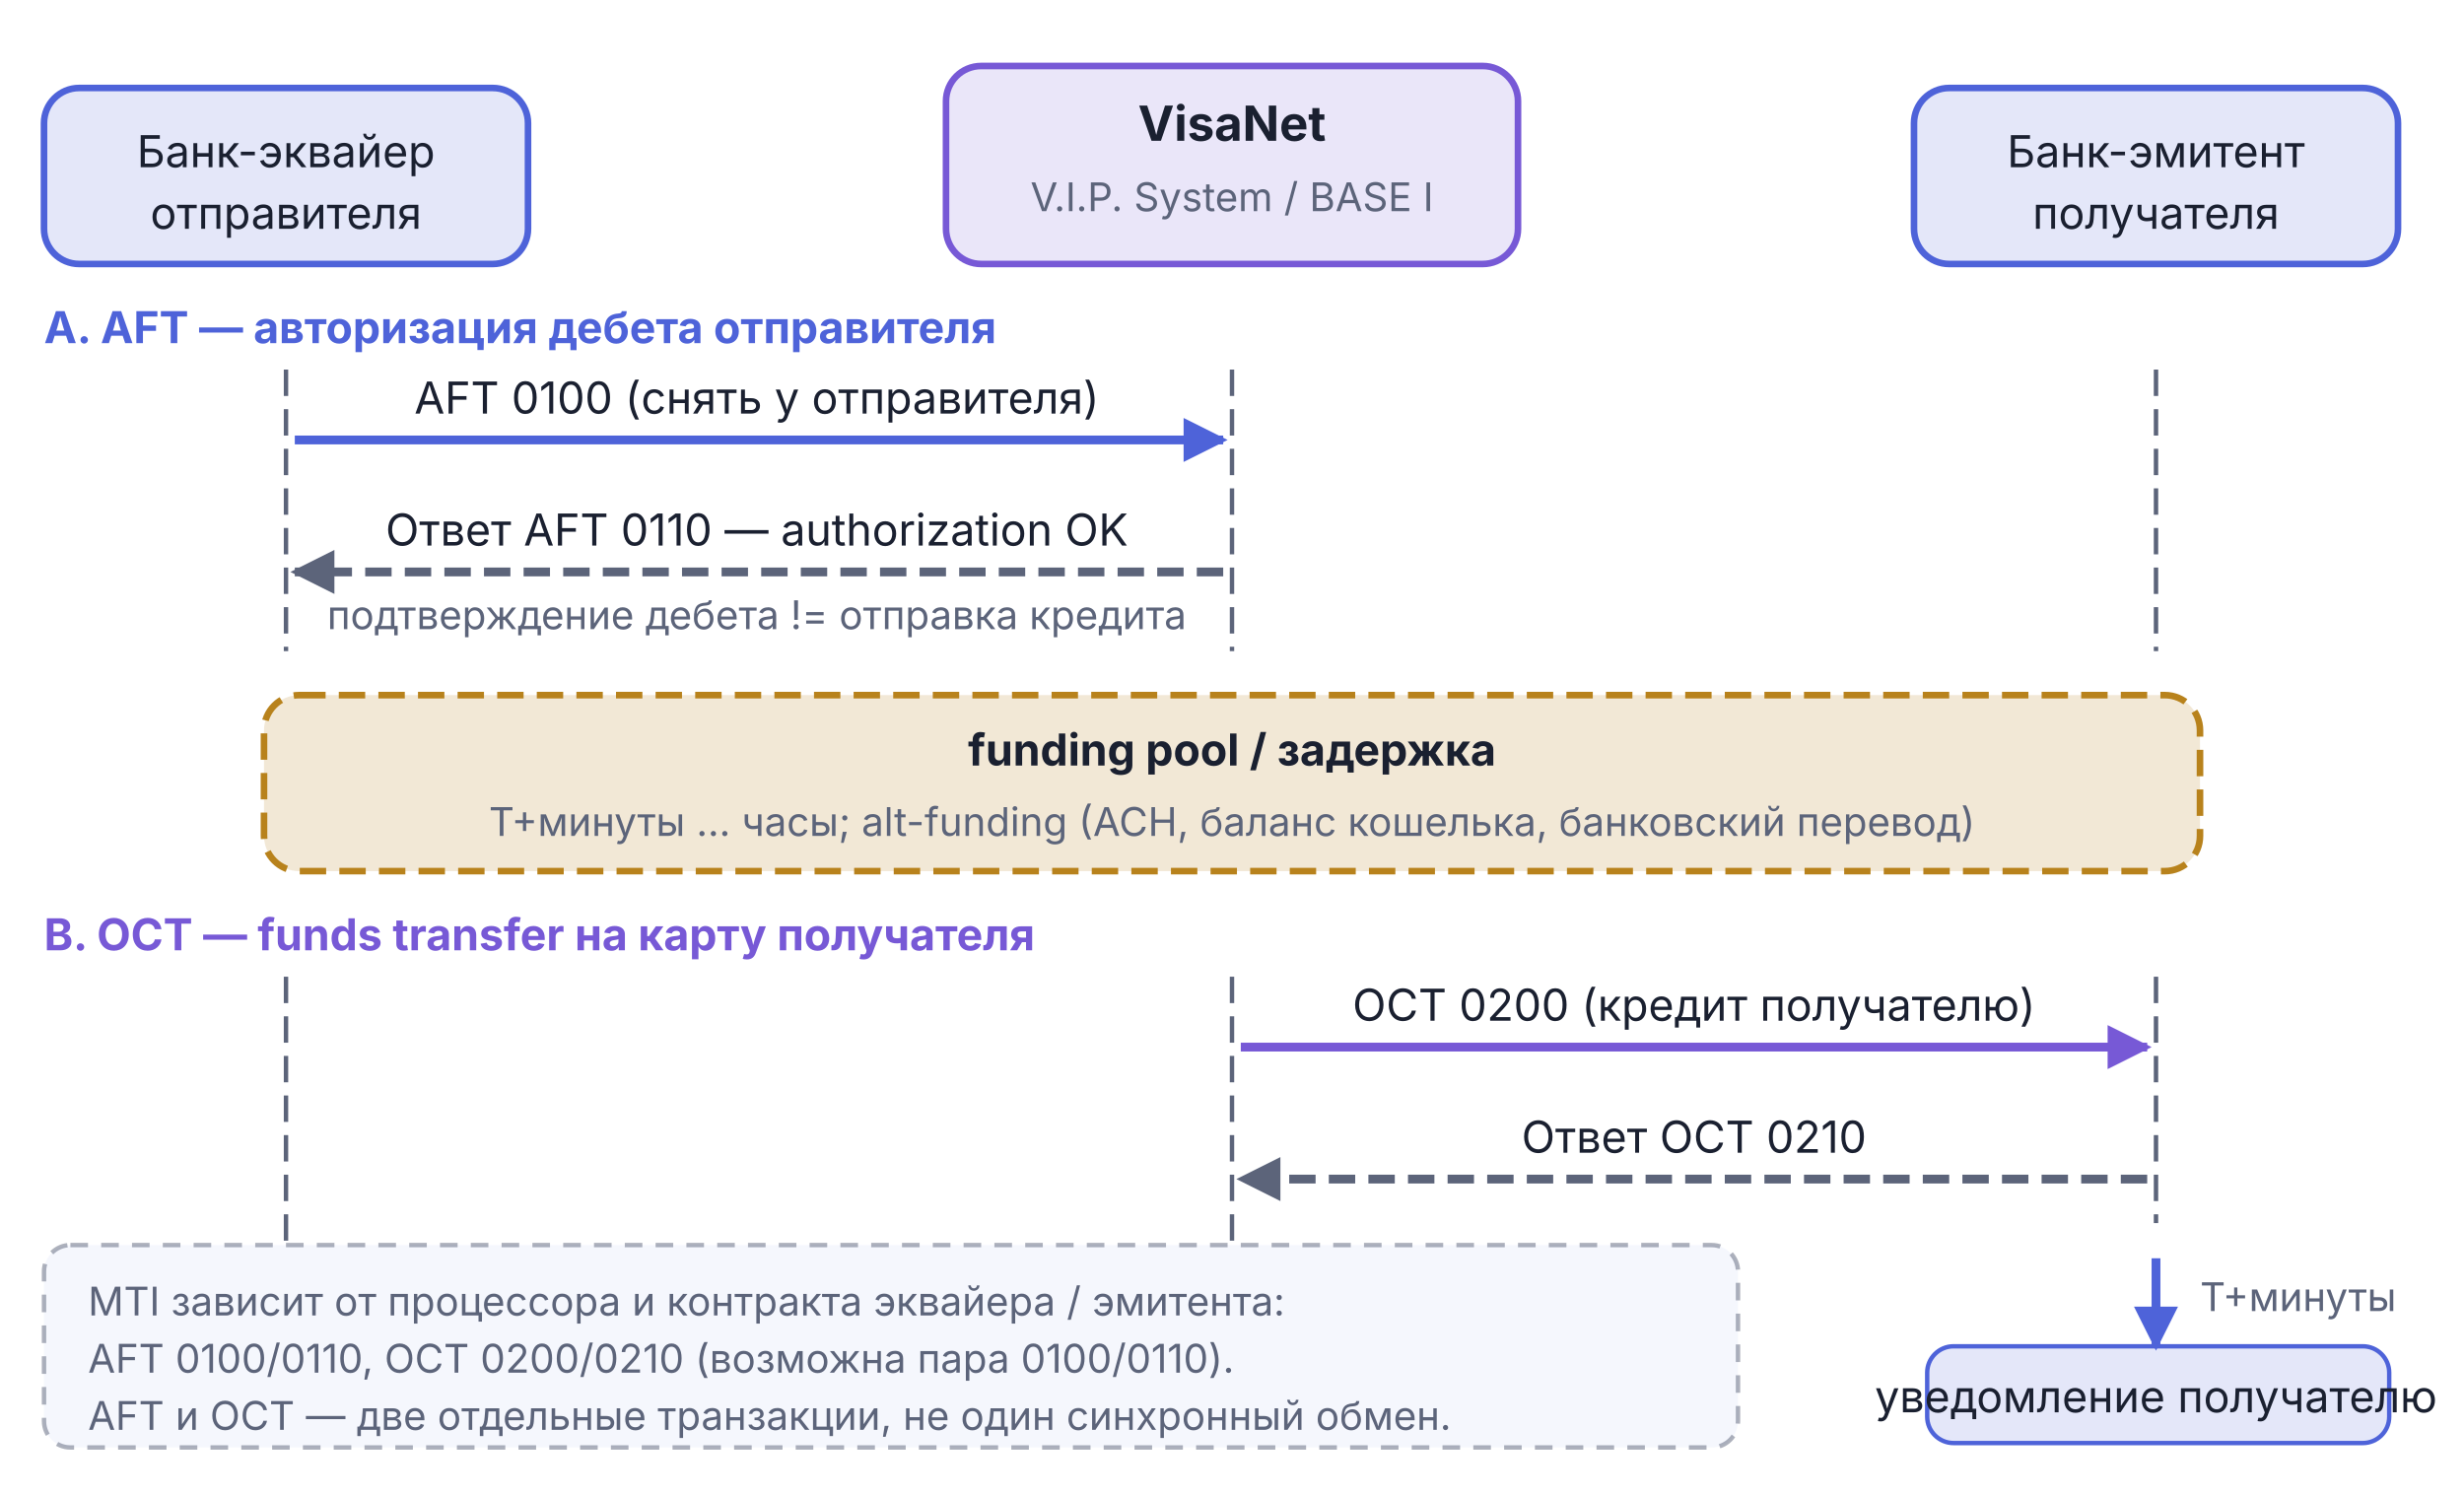
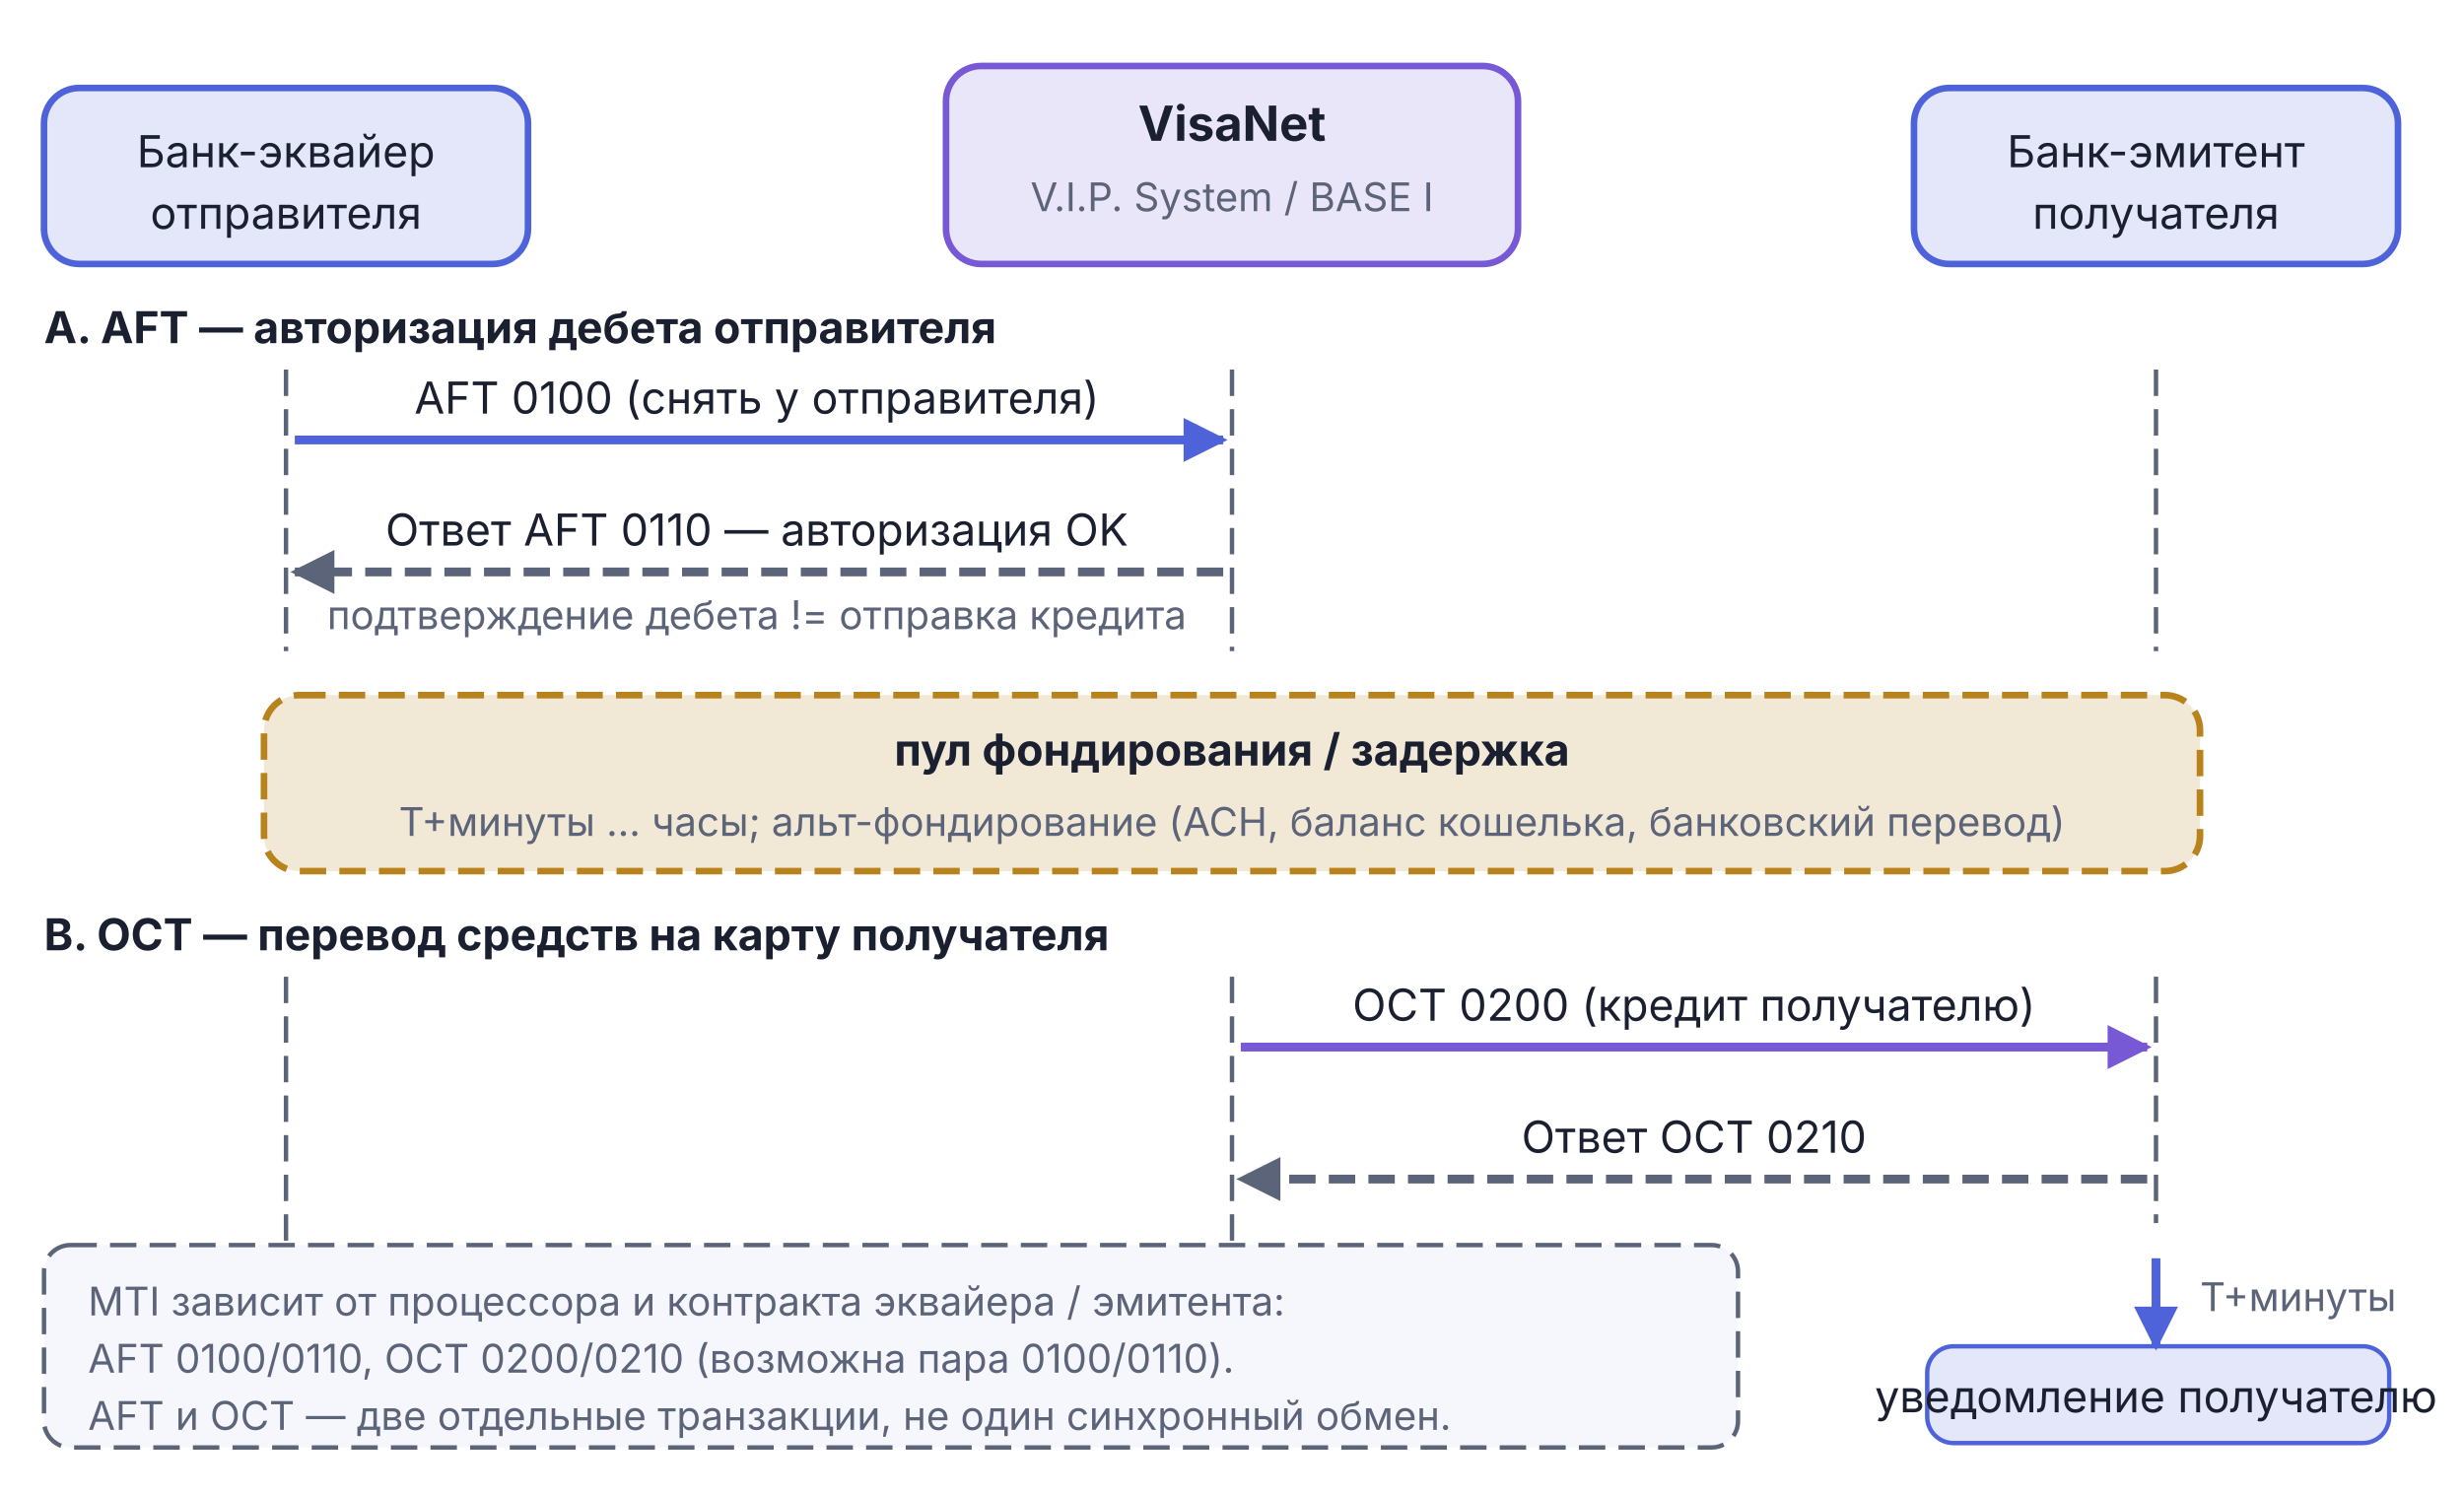
<svg xmlns="http://www.w3.org/2000/svg" viewBox="0 0 560 340" width="560" height="340">
  <defs>
    <marker id="arr-AccentA" viewBox="0 0 10 10" refX="9" refY="5" markerWidth="5" markerHeight="5" orient="auto">
      <path d="M0,0 L10,5 L0,10 Z" fill="#4E63D9" />
    </marker>
    <marker id="arr-AccentA-s" viewBox="0 0 10 10" refX="1" refY="5" markerWidth="5" markerHeight="5" orient="auto">
      <path d="M10,0 L0,5 L10,10 Z" fill="#4E63D9" />
    </marker>
    <marker id="arr-Muted" viewBox="0 0 10 10" refX="9" refY="5" markerWidth="5" markerHeight="5" orient="auto">
      <path d="M0,0 L10,5 L0,10 Z" fill="#5C647A" />
    </marker>
    <marker id="arr-Muted-s" viewBox="0 0 10 10" refX="1" refY="5" markerWidth="5" markerHeight="5" orient="auto">
      <path d="M10,0 L0,5 L10,10 Z" fill="#5C647A" />
    </marker>
    <marker id="arr-AccentB" viewBox="0 0 10 10" refX="9" refY="5" markerWidth="5" markerHeight="5" orient="auto">
      <path d="M0,0 L10,5 L0,10 Z" fill="#7759D6" />
    </marker>
    <marker id="arr-AccentB-s" viewBox="0 0 10 10" refX="1" refY="5" markerWidth="5" markerHeight="5" orient="auto">
      <path d="M10,0 L0,5 L10,10 Z" fill="#7759D6" />
    </marker>
  </defs>
  <rect x="10" y="20" width="110" height="40" rx="8" fill="#4E63D9" fill-opacity="0.15" stroke="#4E63D9" stroke-width="1.5" />
  <text x="65" y="38" text-anchor="middle" font-family="Inter, -apple-system, BlinkMacSystemFont, 'Helvetica Neue', Arial, sans-serif" font-size="10" font-weight="normal" fill="#1A2030">Банк-эквайер</text>
  <text x="65" y="52" text-anchor="middle" font-family="Inter, -apple-system, BlinkMacSystemFont, 'Helvetica Neue', Arial, sans-serif" font-size="10" font-weight="normal" fill="#1A2030">отправителя</text>
  <rect x="215" y="15" width="130" height="45" rx="8" fill="#7759D6" fill-opacity="0.15" stroke="#7759D6" stroke-width="1.5" />
  <text x="280" y="32" text-anchor="middle" font-family="Inter, -apple-system, BlinkMacSystemFont, 'Helvetica Neue', Arial, sans-serif" font-size="11" font-weight="bold" fill="#1A2030">VisaNet</text>
  <text x="280" y="48" text-anchor="middle" font-family="Inter, -apple-system, BlinkMacSystemFont, 'Helvetica Neue', Arial, sans-serif" font-size="9" font-weight="normal" fill="#5C647A">V.I.P. System / BASE I</text>
  <rect x="435" y="20" width="110" height="40" rx="8" fill="#4E63D9" fill-opacity="0.15" stroke="#4E63D9" stroke-width="1.5" />
  <text x="490" y="38" text-anchor="middle" font-family="Inter, -apple-system, BlinkMacSystemFont, 'Helvetica Neue', Arial, sans-serif" font-size="10" font-weight="normal" fill="#1A2030">Банк-эмитент</text>
  <text x="490" y="52" text-anchor="middle" font-family="Inter, -apple-system, BlinkMacSystemFont, 'Helvetica Neue', Arial, sans-serif" font-size="10" font-weight="normal" fill="#1A2030">получателя</text>
-   <text x="10" y="78" text-anchor="start" font-family="Inter, -apple-system, BlinkMacSystemFont, 'Helvetica Neue', Arial, sans-serif" font-size="10" font-weight="bold" fill="#4E63D9">A. AFT — авторизация дебета отправителя</text>
+   <text x="10" y="78" text-anchor="start" font-family="Inter, -apple-system, BlinkMacSystemFont, 'Helvetica Neue', Arial, sans-serif" font-size="10" font-weight="bold" fill="#1A2030">A. AFT — авторизация дебета отправителя</text>
  <line x1="65" y1="84" x2="65" y2="148" stroke="#5C647A" stroke-width="1" stroke-dasharray="6,3" />
  <line x1="280" y1="84" x2="280" y2="148" stroke="#5C647A" stroke-width="1" stroke-dasharray="6,3" />
  <line x1="490" y1="84" x2="490" y2="148" stroke="#5C647A" stroke-width="1" stroke-dasharray="6,3" />
  <line x1="67" y1="100" x2="278" y2="100" stroke="#4E63D9" stroke-width="2" marker-end="url(#arr-AccentA)" />
  <text x="172" y="94" text-anchor="middle" font-family="Inter, -apple-system, BlinkMacSystemFont, 'Helvetica Neue', Arial, sans-serif" font-size="10" fill="#1A2030">AFT 0100 (снять у отправителя)</text>
  <line x1="278" y1="130" x2="67" y2="130" stroke="#5C647A" stroke-width="2" stroke-dasharray="6,3" marker-end="url(#arr-Muted)" />
-   <text x="172" y="124" text-anchor="middle" font-family="Inter, -apple-system, BlinkMacSystemFont, 'Helvetica Neue', Arial, sans-serif" font-size="10" fill="#1A2030">Ответ AFT 0110 — authorization OK</text>
+   <text x="172" y="124" text-anchor="middle" font-family="Inter, -apple-system, BlinkMacSystemFont, 'Helvetica Neue', Arial, sans-serif" font-size="10" fill="#1A2030">Ответ AFT 0110 — авторизация OK</text>
  <text x="172" y="143" text-anchor="middle" font-family="Inter, -apple-system, BlinkMacSystemFont, 'Helvetica Neue', Arial, sans-serif" font-size="9" fill="#5C647A">подтверждение дебета != отправка кредита</text>
  <rect x="60" y="158" width="440" height="40" rx="8" fill="#B8821C" fill-opacity="0.18" stroke="#B8821C" stroke-width="1.5" stroke-dasharray="6,3" />
-   <text x="280" y="174" text-anchor="middle" font-family="Inter, -apple-system, BlinkMacSystemFont, 'Helvetica Neue', Arial, sans-serif" font-size="10" font-weight="bold" fill="#1A2030">funding pool / задержка</text>
-   <text x="280" y="190" text-anchor="middle" font-family="Inter, -apple-system, BlinkMacSystemFont, 'Helvetica Neue', Arial, sans-serif" font-size="9" fill="#5C647A">T+минуты … часы; alt-funding (ACH, баланс кошелька, банковский перевод)</text>
-   <text x="10" y="216" text-anchor="start" font-family="Inter, -apple-system, BlinkMacSystemFont, 'Helvetica Neue', Arial, sans-serif" font-size="10" font-weight="bold" fill="#7759D6">B. OCT — funds transfer на карту получателя</text>
+   <text x="280" y="174" text-anchor="middle" font-family="Inter, -apple-system, BlinkMacSystemFont, 'Helvetica Neue', Arial, sans-serif" font-size="10" font-weight="bold" fill="#1A2030">пул фондирования / задержка</text>
+   <text x="280" y="190" text-anchor="middle" font-family="Inter, -apple-system, BlinkMacSystemFont, 'Helvetica Neue', Arial, sans-serif" font-size="9" fill="#5C647A">T+минуты … часы; альт-фондирование (ACH, баланс кошелька, банковский перевод)</text>
+   <text x="10" y="216" text-anchor="start" font-family="Inter, -apple-system, BlinkMacSystemFont, 'Helvetica Neue', Arial, sans-serif" font-size="10" font-weight="bold" fill="#1A2030">B. OCT — перевод средств на карту получателя</text>
  <line x1="65" y1="222" x2="65" y2="308" stroke="#5C647A" stroke-width="1" stroke-dasharray="6,3" />
  <line x1="280" y1="222" x2="280" y2="308" stroke="#5C647A" stroke-width="1" stroke-dasharray="6,3" />
  <line x1="490" y1="222" x2="490" y2="278" stroke="#5C647A" stroke-width="1" stroke-dasharray="6,3" />
  <line x1="282" y1="238" x2="488" y2="238" stroke="#7759D6" stroke-width="2" marker-end="url(#arr-AccentB)" />
  <text x="385" y="232" text-anchor="middle" font-family="Inter, -apple-system, BlinkMacSystemFont, 'Helvetica Neue', Arial, sans-serif" font-size="10" fill="#1A2030">OCT 0200 (кредит получателю)</text>
  <line x1="488" y1="268" x2="282" y2="268" stroke="#5C647A" stroke-width="2" stroke-dasharray="6,3" marker-end="url(#arr-Muted)" />
  <text x="385" y="262" text-anchor="middle" font-family="Inter, -apple-system, BlinkMacSystemFont, 'Helvetica Neue', Arial, sans-serif" font-size="10" fill="#1A2030">Ответ OCT 0210</text>
  <line x1="490" y1="286" x2="490" y2="306" stroke="#4E63D9" stroke-width="2" marker-end="url(#arr-AccentA)" />
  <text x="500" y="298" text-anchor="start" font-family="Inter, -apple-system, BlinkMacSystemFont, 'Helvetica Neue', Arial, sans-serif" font-size="9" fill="#5C647A">T+минуты</text>
  <rect x="438" y="306" width="105" height="22" rx="6" fill="#4E63D9" fill-opacity="0.15" stroke="#4E63D9" stroke-width="1" />
  <text x="490" y="321" text-anchor="middle" font-family="Inter, -apple-system, BlinkMacSystemFont, 'Helvetica Neue', Arial, sans-serif" font-size="10" fill="#1A2030">уведомление получателю</text>
-   <rect x="10" y="283" width="385" height="46" rx="6" fill="#F5F7FD" stroke="#5C647A" stroke-opacity="0.50" stroke-width="1" stroke-dasharray="4,3" />
+   <rect x="10" y="283" width="385" height="46" rx="6" fill="#F5F7FD" stroke="#5C647A" stroke-width="1" stroke-dasharray="6,3" />
  <text x="20" y="299" text-anchor="start" font-family="Inter, -apple-system, BlinkMacSystemFont, 'Helvetica Neue', Arial, sans-serif" font-size="9" fill="#5C647A">MTI зависит от процессора и контракта эквайера / эмитента:</text>
  <text x="20" y="312" text-anchor="start" font-family="Inter, -apple-system, BlinkMacSystemFont, 'Helvetica Neue', Arial, sans-serif" font-size="9" fill="#5C647A">AFT 0100/0110, OCT 0200/0210 (возможна пара 0100/0110).</text>
  <text x="20" y="325" text-anchor="start" font-family="Inter, -apple-system, BlinkMacSystemFont, 'Helvetica Neue', Arial, sans-serif" font-size="9" fill="#5C647A">AFT и OCT — две отдельные транзакции, не один синхронный обмен.</text>
</svg>
